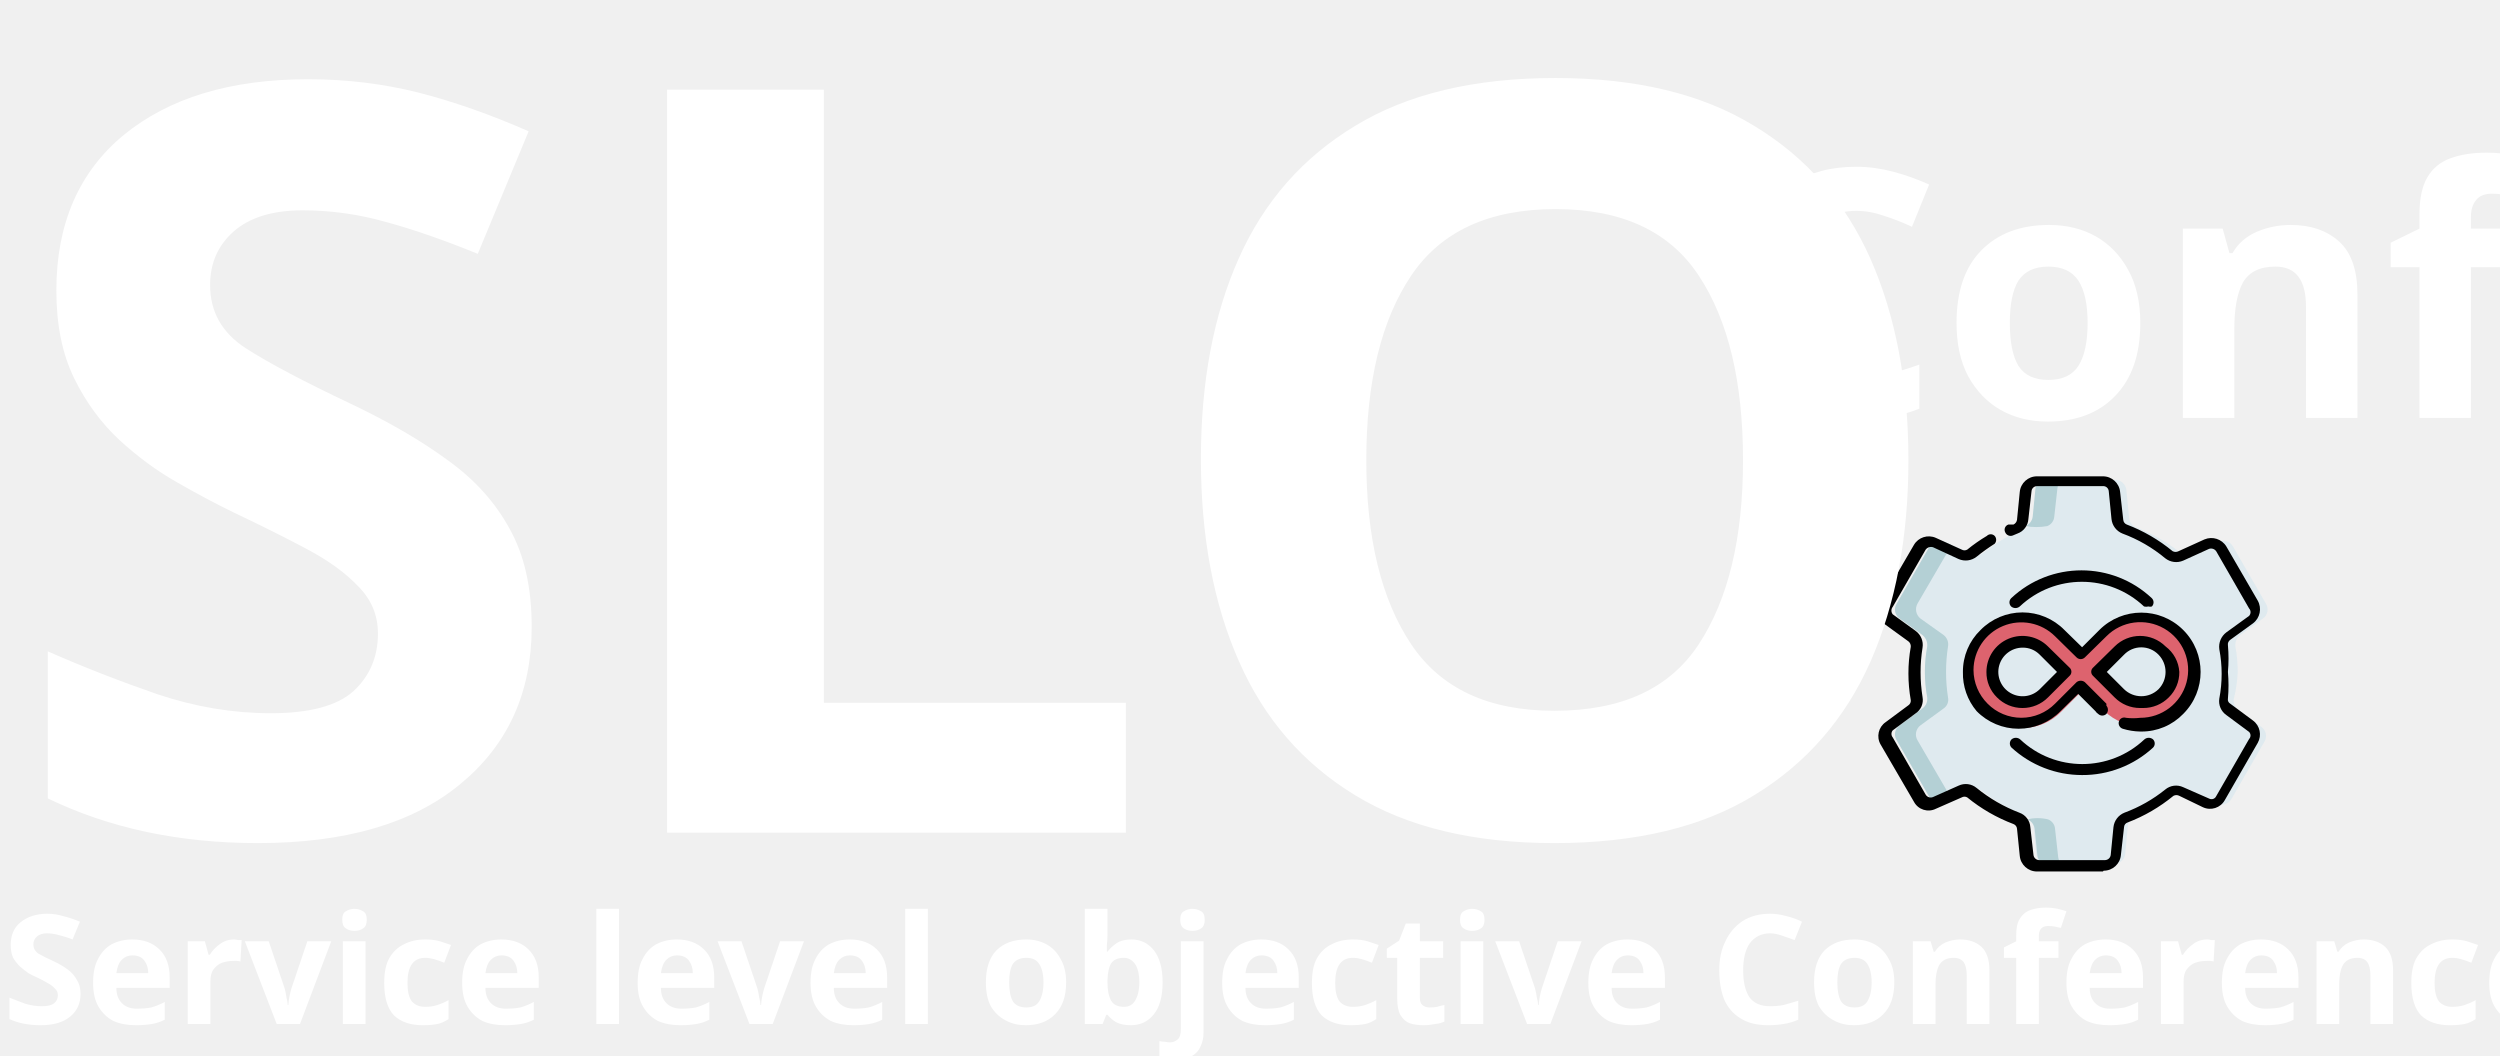
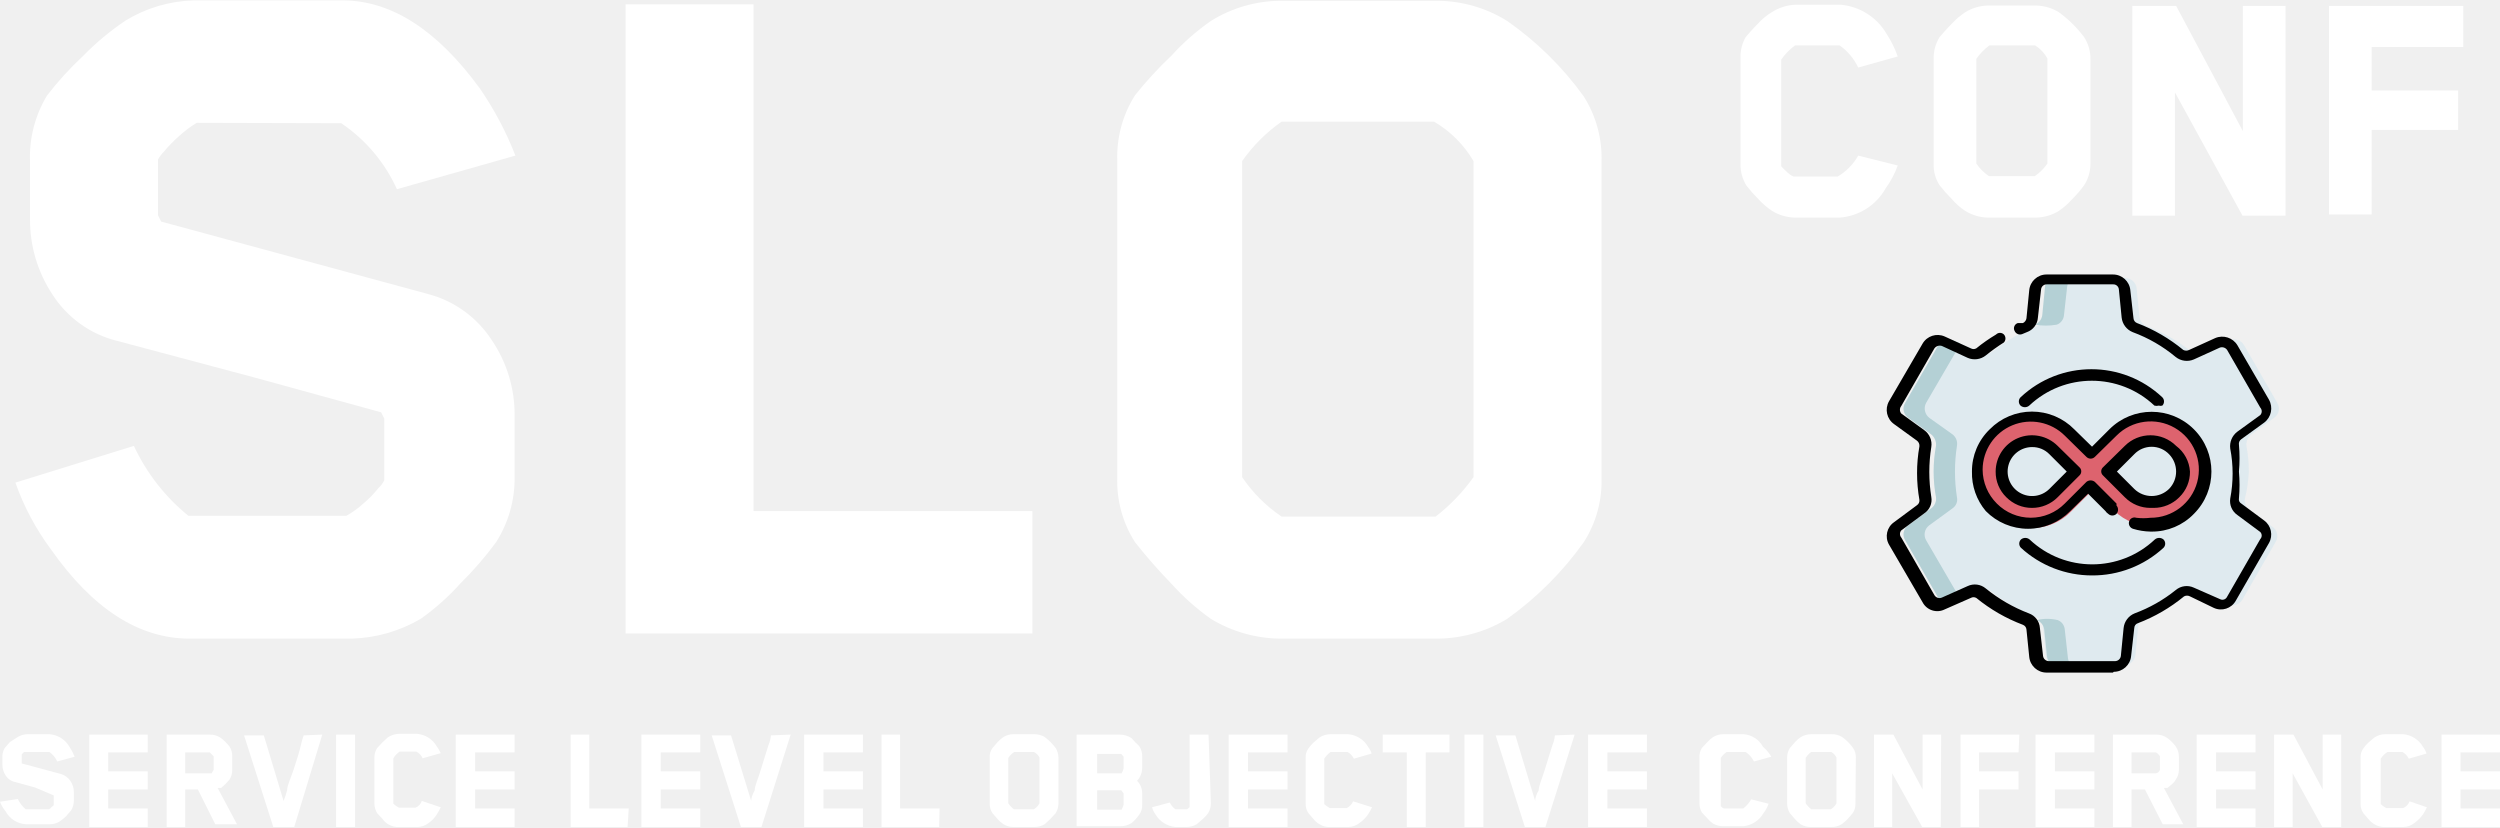
- <svg xmlns="http://www.w3.org/2000/svg" id="Layer_1" data-name="Layer 1" viewBox="0 0 63.77 26.93">
+ <svg xmlns="http://www.w3.org/2000/svg" id="Layer_1" data-name="Layer 1" viewBox="0 0 63.3 20.94">
  <defs>
-     <style>.cls-1{fill:#dfeaef;}.cls-2{fill:#b4d0d5;}.cls-3{fill:#dd636e;}.cls-4{font-size:26.54px;}.cls-4,.cls-5,.cls-6{fill:#fff;font-family:BlenderPro-Heavy, Blender Pro;font-weight:800;}.cls-5{font-size:8.85px;}.cls-6{font-size:3.87px;}</style>
+     <style>.cls-1{fill:#dfeaef;}.cls-2{fill:#b4d0d5;}.cls-3{fill:#dd636e;}.cls-4{fill:#fff;}</style>
  </defs>
-   <path class="cls-1" d="M61.49,17a3.49,3.49,0,0,0-.06-.65.33.33,0,0,1,.12-.29l.58-.42a.28.28,0,0,0,.08-.38l-.84-1.46a.29.29,0,0,0-.37-.12l-.66.29a.27.27,0,0,1-.3,0,4.1,4.1,0,0,0-1.13-.65.3.3,0,0,1-.19-.24l-.07-.72a.29.29,0,0,0-.29-.26H56.67a.29.29,0,0,0-.29.26l-.07.72a.3.3,0,0,1-.19.24,4.1,4.1,0,0,0-1.13.65.27.27,0,0,1-.3,0L54,13.68a.29.29,0,0,0-.37.12l-.84,1.46a.28.28,0,0,0,.08.38l.58.42a.33.33,0,0,1,.12.29,3.55,3.55,0,0,0,0,1.3.3.3,0,0,1-.12.28l-.58.43a.28.28,0,0,0-.08.38l.84,1.46a.29.29,0,0,0,.37.12l.66-.29a.27.27,0,0,1,.3,0,4.37,4.37,0,0,0,1.13.65.3.3,0,0,1,.19.24l.07.72a.29.29,0,0,0,.29.26h1.69a.29.29,0,0,0,.29-.26l.07-.72a.3.3,0,0,1,.19-.24A4.37,4.37,0,0,0,60,20.07a.27.27,0,0,1,.3,0l.66.29a.29.29,0,0,0,.37-.12l.84-1.46a.28.28,0,0,0-.08-.38l-.58-.43a.3.3,0,0,1-.12-.28A3.49,3.49,0,0,0,61.49,17Z" transform="translate(-4.41 0.14)" />
-   <path class="cls-2" d="M57.18,12.06a.29.29,0,0,0-.29.26l-.08.72a.28.28,0,0,1-.18.24,1.62,1.62,0,0,1-.56,0l0,0a.3.3,0,0,0,.19-.24l.07-.72a.29.29,0,0,1,.29-.26Z" transform="translate(-4.41 0.14)" />
-   <path class="cls-2" d="M54.17,20.2l-.85-1.46a.29.29,0,0,1,.08-.38l.59-.43a.27.27,0,0,0,.11-.28,4.25,4.25,0,0,1,0-1.3.3.3,0,0,0-.11-.29l-.59-.42a.3.3,0,0,1-.08-.38l.85-1.46,0-.05L54,13.68a.29.29,0,0,0-.37.12l-.84,1.46a.28.28,0,0,0,.08.38l.58.42a.33.33,0,0,1,.12.29,3.55,3.55,0,0,0,0,1.3.3.3,0,0,1-.12.28l-.58.43a.28.28,0,0,0-.08.38l.84,1.46a.29.29,0,0,0,.37.12l.17-.08,0,0Z" transform="translate(-4.41 0.14)" />
-   <path class="cls-2" d="M57.18,21.94h-.51a.29.29,0,0,1-.29-.26L56.31,21a.3.3,0,0,0-.19-.24h0a1.15,1.15,0,0,1,.53,0,.28.28,0,0,1,.18.24l.08.72a.29.29,0,0,0,.29.26Z" transform="translate(-4.41 0.14)" />
-   <path class="cls-3" d="M60,16a1.38,1.38,0,0,0-1.94,0l-.54.55L57,16A1.38,1.38,0,0,0,55,16a1.35,1.35,0,0,0-.4,1,1.37,1.37,0,0,0,.4,1A1.38,1.38,0,0,0,57,18l.55-.55.54.55A1.38,1.38,0,0,0,60,18,1.38,1.38,0,0,0,60,16Zm-3.45,1.52a.78.78,0,0,1-1.1,0,.8.8,0,0,1,0-1.1.79.79,0,0,1,.55-.22.77.77,0,0,1,.55.22l.54.55Zm3,0a.78.78,0,0,1-1.1,0L57.94,17l.54-.55a.78.78,0,0,1,1.1,0,.8.8,0,0,1,0,1.1Z" transform="translate(-4.41 0.14)" />
-   <path d="M58.05,22.09H56.37a.44.44,0,0,1-.44-.4L55.86,21a.14.14,0,0,0-.09-.12,4.22,4.22,0,0,1-1.18-.68.14.14,0,0,0-.14,0l-.66.29a.42.42,0,0,1-.56-.18l-.85-1.46a.43.43,0,0,1,.13-.57l.58-.43a.14.14,0,0,0,.06-.13,3.91,3.91,0,0,1-.06-.68,3.82,3.82,0,0,1,.06-.68.16.16,0,0,0-.06-.14l-.58-.42a.44.44,0,0,1-.13-.58l.85-1.46a.44.44,0,0,1,.56-.18l.66.3a.14.14,0,0,0,.14,0,4.1,4.1,0,0,1,.5-.35.14.14,0,0,1,.2,0,.15.15,0,0,1,0,.2,4.84,4.84,0,0,0-.46.33.45.45,0,0,1-.46.06l-.65-.3a.17.17,0,0,0-.19.06l-.84,1.46a.15.15,0,0,0,0,.19l.58.42a.44.44,0,0,1,.18.43,4,4,0,0,0,0,1.26.41.41,0,0,1-.18.42l-.58.43a.14.14,0,0,0,0,.18l.84,1.46a.15.15,0,0,0,.19.06l.65-.29a.43.43,0,0,1,.46.06,4,4,0,0,0,1.09.63.42.42,0,0,1,.28.37l.08.71a.15.15,0,0,0,.14.13h1.68a.15.15,0,0,0,.15-.13l.07-.71a.45.45,0,0,1,.28-.37A3.7,3.7,0,0,0,59.64,20a.43.43,0,0,1,.46-.06l.66.29a.13.13,0,0,0,.18-.06l.84-1.46a.13.13,0,0,0,0-.18l-.58-.43a.43.43,0,0,1-.18-.42,3.34,3.34,0,0,0,0-1.26.46.46,0,0,1,.18-.43l.58-.42a.14.14,0,0,0,0-.19l-.84-1.46a.16.16,0,0,0-.18-.06l-.66.3a.45.45,0,0,1-.46-.06,3.7,3.7,0,0,0-1.09-.63.45.45,0,0,1-.28-.37l-.07-.71a.14.14,0,0,0-.15-.13H56.37a.14.14,0,0,0-.14.13l-.08.71a.42.42,0,0,1-.28.37l-.12.05a.15.15,0,0,1-.19-.08.14.14,0,0,1,.08-.2l.13,0a.16.16,0,0,0,.09-.12l.07-.71a.44.44,0,0,1,.44-.4h1.68a.44.44,0,0,1,.44.4l.08.71a.14.14,0,0,0,.09.12,4.16,4.16,0,0,1,1.17.68.16.16,0,0,0,.15,0l.66-.3a.45.45,0,0,1,.56.18L62,15.18a.45.45,0,0,1-.12.58l-.58.42a.14.14,0,0,0-.06.14,3.82,3.82,0,0,1,0,.68,3.89,3.89,0,0,1,0,.68.12.12,0,0,0,.06.13l.58.43a.44.44,0,0,1,.12.57l-.84,1.46a.43.43,0,0,1-.56.18L60,20.16a.16.16,0,0,0-.15,0,4.16,4.16,0,0,1-1.17.68.13.13,0,0,0-.09.12l-.08.71a.44.44,0,0,1-.44.4Z" transform="translate(-4.41 0.14)" />
-   <path d="M59,18.52a1.62,1.62,0,0,1-.44-.07.15.15,0,0,1-.1-.19.14.14,0,0,1,.18-.09,1.49,1.49,0,0,0,.36,0,1.22,1.22,0,1,0-.86-2.08l-.55.54a.15.15,0,0,1-.21,0l-.55-.54a1.22,1.22,0,0,0-2.08.86,1.22,1.22,0,0,0,.36.86,1.21,1.21,0,0,0,1.72,0l.55-.55a.17.17,0,0,1,.21,0l.55.55,0,.05a.16.16,0,0,1,0,.21.15.15,0,0,1-.21,0,.23.23,0,0,1-.07-.07l-.44-.44-.45.44a1.5,1.5,0,0,1-2.14,0A1.49,1.49,0,0,1,54.48,17a1.47,1.47,0,0,1,.45-1.07,1.5,1.5,0,0,1,2.14,0l.45.44.44-.44a1.51,1.51,0,0,1,2.14,2.14,1.47,1.47,0,0,1-1.07.45Zm-3-.6a.91.91,0,0,1-.65-.27.89.89,0,0,1-.27-.65.92.92,0,0,1,1.57-.65l.55.54a.14.14,0,0,1,0,.21l-.55.55a.91.91,0,0,1-.65.27Zm0-1.54a.62.62,0,1,0,.44,1.06l.44-.44-.44-.44a.6.6,0,0,0-.44-.18Zm3,1.54a.91.91,0,0,1-.65-.27l-.55-.55a.14.14,0,0,1,0-.21l.55-.54a.92.92,0,0,1,1.3,0A.88.88,0,0,1,60,17a.89.89,0,0,1-.27.65.91.91,0,0,1-.65.27ZM58.15,17l.44.44a.63.63,0,0,0,.88,0,.63.63,0,0,0,0-.88.61.61,0,0,0-.88,0Zm1.43.55Z" transform="translate(-4.41 0.14)" />
-   <path d="M59.21,15.33a.21.21,0,0,1-.11,0,2.31,2.31,0,0,0-3.17,0,.17.17,0,0,1-.22,0,.15.15,0,0,1,0-.21,2.62,2.62,0,0,1,3.59,0,.15.15,0,0,1,0,.21A.16.16,0,0,1,59.21,15.33Z" transform="translate(-4.41 0.14)" />
-   <path d="M57.52,19.63a2.66,2.66,0,0,1-1.8-.7.15.15,0,0,1,0-.21.17.17,0,0,1,.22,0,2.31,2.31,0,0,0,3.17,0,.17.17,0,0,1,.22,0,.15.15,0,0,1,0,.21A2.65,2.65,0,0,1,57.52,19.63Z" transform="translate(-4.41 0.14)" />
-   <text class="cls-4" transform="translate(0 21.24)">SLO</text>
-   <text class="cls-5" transform="translate(43.88 10.66)">Conf</text>
-   <text class="cls-6" transform="translate(0.07 26.12)">Service level objective Conference</text>
+   <path class="cls-1" d="M61.49,17a3.49,3.49,0,0,0-.06-.65.33.33,0,0,1,.12-.29l.58-.42a.28.28,0,0,0,.08-.38l-.84-1.46a.29.29,0,0,0-.37-.12l-.66.29a.27.27,0,0,1-.3,0,4.1,4.1,0,0,0-1.13-.65.3.3,0,0,1-.19-.24l-.07-.72a.29.29,0,0,0-.29-.26H56.67a.29.29,0,0,0-.29.26l-.07.72a.3.3,0,0,1-.19.24,4.1,4.1,0,0,0-1.13.65.27.27,0,0,1-.3,0L54,13.68a.29.29,0,0,0-.37.12l-.84,1.46a.28.28,0,0,0,.08.38l.58.42a.33.33,0,0,1,.12.29,3.55,3.55,0,0,0,0,1.3.3.3,0,0,1-.12.28l-.58.43a.28.28,0,0,0-.08.38l.84,1.46a.29.29,0,0,0,.37.12l.66-.29a.27.27,0,0,1,.3,0,4.37,4.37,0,0,0,1.13.65.3.3,0,0,1,.19.24l.07.72a.29.29,0,0,0,.29.26h1.69a.29.29,0,0,0,.29-.26l.07-.72a.3.3,0,0,1,.19-.24A4.37,4.37,0,0,0,60,20.07a.27.27,0,0,1,.3,0l.66.29a.29.29,0,0,0,.37-.12l.84-1.46a.28.28,0,0,0-.08-.38l-.58-.43a.3.3,0,0,1-.12-.28A3.49,3.49,0,0,0,61.49,17Z" transform="translate(-4.55 -5.06)" />
+   <path class="cls-2" d="M57.18,12.06a.29.29,0,0,0-.29.26l-.08.72a.28.28,0,0,1-.18.24,1.62,1.62,0,0,1-.56,0l0,0a.3.3,0,0,0,.19-.24l.07-.72a.29.29,0,0,1,.29-.26Z" transform="translate(-4.55 -5.06)" />
+   <path class="cls-2" d="M54.17,20.2l-.85-1.46a.29.29,0,0,1,.08-.38l.59-.43a.27.27,0,0,0,.11-.28,4.25,4.25,0,0,1,0-1.3.3.3,0,0,0-.11-.29l-.59-.42a.3.3,0,0,1-.08-.38l.85-1.46,0-.05L54,13.68a.29.29,0,0,0-.37.12l-.84,1.46a.28.28,0,0,0,.08.38l.58.42a.33.33,0,0,1,.12.29,3.55,3.55,0,0,0,0,1.3.3.3,0,0,1-.12.28l-.58.43a.28.28,0,0,0-.08.38l.84,1.46a.29.29,0,0,0,.37.12l.17-.08,0,0Z" transform="translate(-4.55 -5.06)" />
+   <path class="cls-2" d="M57.18,21.94h-.51a.29.29,0,0,1-.29-.26L56.31,21a.3.3,0,0,0-.19-.24h0a1.15,1.15,0,0,1,.53,0,.28.28,0,0,1,.18.24l.08.72a.29.29,0,0,0,.29.26Z" transform="translate(-4.55 -5.06)" />
+   <path class="cls-3" d="M60,16a1.38,1.38,0,0,0-1.94,0l-.54.55L57,16A1.38,1.38,0,0,0,55,16a1.35,1.35,0,0,0-.4,1,1.37,1.37,0,0,0,.4,1A1.38,1.38,0,0,0,57,18l.55-.55.54.55A1.38,1.38,0,0,0,60,18,1.38,1.38,0,0,0,60,16Zm-3.45,1.52a.78.78,0,0,1-1.1,0,.8.8,0,0,1,0-1.1.79.79,0,0,1,.55-.22.77.77,0,0,1,.55.22l.54.55Zm3,0a.78.78,0,0,1-1.1,0L57.94,17l.54-.55a.78.78,0,0,1,1.1,0,.8.8,0,0,1,0,1.1Z" transform="translate(-4.55 -5.06)" />
+   <path d="M58.05,22.09H56.37a.44.44,0,0,1-.44-.4L55.86,21a.14.14,0,0,0-.09-.12,4.22,4.22,0,0,1-1.18-.68.14.14,0,0,0-.14,0l-.66.29a.42.42,0,0,1-.56-.18l-.85-1.46a.43.43,0,0,1,.13-.57l.58-.43a.14.14,0,0,0,.06-.13,3.91,3.91,0,0,1-.06-.68,3.82,3.82,0,0,1,.06-.68.16.16,0,0,0-.06-.14l-.58-.42a.44.44,0,0,1-.13-.58l.85-1.46a.44.44,0,0,1,.56-.18l.66.3a.14.14,0,0,0,.14,0,4.1,4.1,0,0,1,.5-.35.14.14,0,0,1,.2,0,.15.15,0,0,1,0,.2,4.84,4.84,0,0,0-.46.33.45.45,0,0,1-.46.06l-.65-.3a.17.17,0,0,0-.19.06l-.84,1.46a.15.15,0,0,0,0,.19l.58.42a.44.44,0,0,1,.18.43,4,4,0,0,0,0,1.26.41.41,0,0,1-.18.42l-.58.43a.14.14,0,0,0,0,.18l.84,1.46a.15.15,0,0,0,.19.06l.65-.29a.43.43,0,0,1,.46.06,4,4,0,0,0,1.09.63.42.42,0,0,1,.28.37l.08.71a.15.15,0,0,0,.14.13h1.68a.15.15,0,0,0,.15-.13l.07-.71a.45.45,0,0,1,.28-.37A3.7,3.7,0,0,0,59.64,20a.43.43,0,0,1,.46-.06l.66.29a.13.13,0,0,0,.18-.06l.84-1.46a.13.13,0,0,0,0-.18l-.58-.43a.43.43,0,0,1-.18-.42,3.34,3.34,0,0,0,0-1.26.46.46,0,0,1,.18-.43l.58-.42a.14.14,0,0,0,0-.19l-.84-1.46a.16.16,0,0,0-.18-.06l-.66.3a.45.45,0,0,1-.46-.06,3.7,3.7,0,0,0-1.09-.63.45.45,0,0,1-.28-.37l-.07-.71a.14.14,0,0,0-.15-.13H56.37a.14.14,0,0,0-.14.13l-.08.71a.42.42,0,0,1-.28.37l-.12.05a.15.15,0,0,1-.19-.08.14.14,0,0,1,.08-.2l.13,0a.16.16,0,0,0,.09-.12l.07-.71a.44.44,0,0,1,.44-.4h1.68a.44.44,0,0,1,.44.4l.08.71a.14.14,0,0,0,.09.12,4.16,4.16,0,0,1,1.17.68.16.16,0,0,0,.15,0l.66-.3a.45.45,0,0,1,.56.18L62,15.18a.45.45,0,0,1-.12.58l-.58.42a.14.14,0,0,0-.06.14,3.82,3.82,0,0,1,0,.68,3.89,3.89,0,0,1,0,.68.12.12,0,0,0,.06.13l.58.43a.44.44,0,0,1,.12.57l-.84,1.46a.43.43,0,0,1-.56.18L60,20.16a.16.16,0,0,0-.15,0,4.16,4.16,0,0,1-1.17.68.13.13,0,0,0-.09.12l-.08.71a.44.44,0,0,1-.44.4Z" transform="translate(-4.55 -5.06)" />
+   <path d="M59,18.52a1.62,1.62,0,0,1-.44-.07.15.15,0,0,1-.1-.19.14.14,0,0,1,.18-.09,1.49,1.49,0,0,0,.36,0,1.22,1.22,0,1,0-.86-2.08l-.55.54a.15.15,0,0,1-.21,0l-.55-.54a1.22,1.22,0,0,0-2.08.86,1.22,1.22,0,0,0,.36.86,1.21,1.21,0,0,0,1.72,0l.55-.55a.17.17,0,0,1,.21,0l.55.55,0,.05a.16.16,0,0,1,0,.21.15.15,0,0,1-.21,0,.23.23,0,0,1-.07-.07l-.44-.44-.45.44a1.5,1.5,0,0,1-2.14,0A1.49,1.49,0,0,1,54.48,17a1.47,1.47,0,0,1,.45-1.07,1.5,1.5,0,0,1,2.14,0l.45.44.44-.44a1.51,1.51,0,0,1,2.14,2.14,1.47,1.47,0,0,1-1.07.45Zm-3-.6a.91.91,0,0,1-.65-.27.89.89,0,0,1-.27-.65.92.92,0,0,1,1.57-.65l.55.54a.14.14,0,0,1,0,.21l-.55.55a.91.91,0,0,1-.65.27Zm0-1.54a.62.62,0,1,0,.44,1.06l.44-.44-.44-.44a.6.6,0,0,0-.44-.18Zm3,1.54a.91.91,0,0,1-.65-.27l-.55-.55a.14.14,0,0,1,0-.21l.55-.54a.92.92,0,0,1,1.3,0A.88.88,0,0,1,60,17a.89.89,0,0,1-.27.65.91.91,0,0,1-.65.27ZM58.15,17l.44.44a.63.63,0,0,0,.88,0,.63.63,0,0,0,0-.88.61.61,0,0,0-.88,0Zm1.43.55Z" transform="translate(-4.55 -5.06)" />
+   <path d="M59.21,15.33a.21.21,0,0,1-.11,0,2.31,2.31,0,0,0-3.17,0,.17.17,0,0,1-.22,0,.15.15,0,0,1,0-.21,2.62,2.62,0,0,1,3.59,0,.15.15,0,0,1,0,.21A.16.16,0,0,1,59.21,15.33Z" transform="translate(-4.55 -5.06)" />
+   <path d="M57.52,19.63a2.66,2.66,0,0,1-1.8-.7.15.15,0,0,1,0-.21.17.17,0,0,1,.22,0,2.31,2.31,0,0,0,3.17,0,.17.17,0,0,1,.22,0,.15.15,0,0,1,0,.21A2.65,2.65,0,0,1,57.52,19.63Z" transform="translate(-4.55 -5.06)" />
+   <path class="cls-4" d="M9.53,8.17a2.93,2.93,0,0,0-.44.33,3.5,3.5,0,0,0-.39.4.86.86,0,0,0-.15.2v1.41l.08.16,6.74,1.83A2.76,2.76,0,0,1,17,13.67a3.35,3.35,0,0,1,.58,1.91v1.56a3,3,0,0,1-.47,1.65,8.84,8.84,0,0,1-.91,1.05,6,6,0,0,1-1,.89,3.65,3.65,0,0,1-1.75.5H9.35c-1.28,0-2.45-.75-3.51-2.26a6.41,6.41,0,0,1-.9-1.69l3-.93a5,5,0,0,0,1.38,1.77h4a2.37,2.37,0,0,0,.43-.31,2.72,2.72,0,0,0,.38-.39.68.68,0,0,0,.15-.2V15.66l-.08-.16L11,14.62l-3.49-.93a2.72,2.72,0,0,1-1.63-1.17,3.42,3.42,0,0,1-.57-1.91V9.15a3,3,0,0,1,.43-1.67,8.25,8.25,0,0,1,.91-1,6.84,6.84,0,0,1,1.08-.9,3.49,3.49,0,0,1,1.72-.51h3.77c1.24,0,2.4.75,3.48,2.23A8.29,8.29,0,0,1,17.6,9l-3,.85a4,4,0,0,0-1.41-1.67Z" transform="translate(-4.55 -5.06)" />
+   <path class="cls-4" d="M30.69,21.1H20.39V5.17h3.24V18h7.06Z" transform="translate(-4.55 -5.06)" />
+   <path class="cls-4" d="M45.1,17.14a2.86,2.86,0,0,1-.45,1.65,8.3,8.3,0,0,1-1.94,1.94,3.45,3.45,0,0,1-1.75.5h-4a3.45,3.45,0,0,1-1.75-.5,6.07,6.07,0,0,1-1-.89,13.56,13.56,0,0,1-.92-1.05,2.86,2.86,0,0,1-.45-1.65v-8a2.91,2.91,0,0,1,.45-1.67,9.73,9.73,0,0,1,.92-1,5.91,5.91,0,0,1,1-.88,3.37,3.37,0,0,1,1.75-.51h4a3.37,3.37,0,0,1,1.75.51,8.1,8.1,0,0,1,1.94,1.91,2.91,2.91,0,0,1,.45,1.67Zm-3.24,0v-8a2.79,2.79,0,0,0-1-1H37a4.09,4.09,0,0,0-1,1v8a3.71,3.71,0,0,0,1,1h3.9A4.78,4.78,0,0,0,41.86,17.14Z" transform="translate(-4.55 -5.06)" />
+   <path class="cls-4" d="M52.6,6.49l-1,.28a1.43,1.43,0,0,0-.47-.56H50a1.49,1.49,0,0,0-.35.36V9.21a.25.25,0,0,1,0,.06,1.56,1.56,0,0,0,.13.13.59.59,0,0,0,.18.13h1.12A1.42,1.42,0,0,0,51.6,9l1,.25a2.23,2.23,0,0,1-.3.57,1.46,1.46,0,0,1-1.17.75H50a1.14,1.14,0,0,1-.58-.17,1.81,1.81,0,0,1-.34-.29,3.92,3.92,0,0,1-.31-.35,1,1,0,0,1-.15-.55V6.53A1,1,0,0,1,48.75,6c.07-.08.17-.2.31-.34a1.55,1.55,0,0,1,.35-.29A1.2,1.2,0,0,1,50,5.18h1.16a1.5,1.5,0,0,1,1.16.74A2.57,2.57,0,0,1,52.6,6.49Z" transform="translate(-4.55 -5.06)" />
+   <path class="cls-4" d="M57.48,9.21a1,1,0,0,1-.16.54,2.76,2.76,0,0,1-.31.36,1.82,1.82,0,0,1-.33.29,1.14,1.14,0,0,1-.58.17H54.89a1.14,1.14,0,0,1-.58-.17,1.6,1.6,0,0,1-.34-.3,3.72,3.72,0,0,1-.31-.35.93.93,0,0,1-.15-.54V6.54A1,1,0,0,1,53.66,6c.07-.08.17-.2.31-.34a1.81,1.81,0,0,1,.34-.29,1.14,1.14,0,0,1,.58-.17H56.1a1.14,1.14,0,0,1,.58.17,3,3,0,0,1,.64.63,1,1,0,0,1,.16.56Zm-1.09,0V6.54a.9.9,0,0,0-.31-.33H54.92a1.52,1.52,0,0,0-.33.34V9.2a1.19,1.19,0,0,0,.32.32h1.16A1.21,1.21,0,0,0,56.39,9.2Z" transform="translate(-4.55 -5.06)" />
+   <path class="cls-4" d="M62.42,10.52H61.33L59.62,7.4v3.12H58.54V5.21h1.11l1.69,3.17V5.21h1.08Z" transform="translate(-4.55 -5.06)" />
+   <path class="cls-4" d="M66.92,6.25H64.6v1.1h2.19v1H64.6v2.14H63.52V5.21h3.4Z" transform="translate(-4.55 -5.06)" />
+   <path class="cls-4" d="M5.22,24.1l-.06,0-.06.06,0,0v.23l1,.27a.44.44,0,0,1,.23.17.49.49,0,0,1,.09.28v.23a.48.48,0,0,1-.07.24l-.13.15a1.13,1.13,0,0,1-.16.13.47.47,0,0,1-.25.07H5.2a.63.63,0,0,1-.51-.33.84.84,0,0,1-.14-.24L5,25.29a.77.77,0,0,0,.2.26h.59a.13.13,0,0,0,.06-.05l.06-.05,0,0v-.25L5.44,25l-.51-.14a.37.37,0,0,1-.24-.17.5.5,0,0,1-.08-.27v-.22A.43.43,0,0,1,4.67,24l.13-.15L5,23.72a.5.5,0,0,1,.25-.07h.55a.64.64,0,0,1,.51.32,1.46,1.46,0,0,1,.13.25L6,24.34a.59.59,0,0,0-.2-.24Z" transform="translate(-4.55 -5.06)" />
+   <path class="cls-4" d="M8.29,26H6.81V23.66H8.29v.45h-1v.48h1v.46h-1v.48h1Z" transform="translate(-4.55 -5.06)" />
+   <path class="cls-4" d="M10.43,24.55a.43.43,0,0,1-.07.25l-.1.11-.11.1-.09,0,.49.92H10l-.44-.88H9.24V26H8.77V23.66H9.86a.48.48,0,0,1,.29.09,1.39,1.39,0,0,1,.21.21.44.44,0,0,1,.07.26Zm-.47,0v-.34l-.1-.1H9.24v.53h.62l.05,0Z" transform="translate(-4.55 -5.06)" />
+   <path class="cls-4" d="M12.71,23.66,12,26h-.53l-.74-2.32h.5l.5,1.66a2.12,2.12,0,0,0,.09-.27c0-.12.09-.3.17-.54s.14-.44.18-.61.07-.24.07-.24Z" transform="translate(-4.55 -5.06)" />
+   <path class="cls-4" d="M13.54,26h-.48V23.66h.48Z" transform="translate(-4.55 -5.06)" />
+   <path class="cls-4" d="M15.71,25.5h0a1.62,1.62,0,0,1-.1.18.73.73,0,0,1-.21.22.46.46,0,0,1-.29.1h-.45a.47.47,0,0,1-.28-.07.4.4,0,0,1-.14-.13l-.14-.15a.48.48,0,0,1-.07-.24V24.25A.43.43,0,0,1,14.1,24l.13-.14.14-.13a.53.53,0,0,1,.3-.09h.44a.64.64,0,0,1,.5.32,1,1,0,0,1,.1.17l-.46.13a.33.33,0,0,0-.16-.17h-.42a.52.52,0,0,0-.16.17v1.15l0,0,.06.05.08.05h.42a.27.27,0,0,0,.16-.17Z" transform="translate(-4.55 -5.06)" />
+   <path class="cls-4" d="M17.58,26H16.09V23.66h1.49v.45h-1v.48h1v.46h-1v.48h1Z" transform="translate(-4.55 -5.06)" />
+   <path class="cls-4" d="M20.44,26H19V23.66h.47v1.87h1Z" transform="translate(-4.55 -5.06)" />
+   <path class="cls-4" d="M22.28,26H20.79V23.66h1.49v.45h-1v.48h1v.46h-1v.48h1Z" transform="translate(-4.55 -5.06)" />
+   <path class="cls-4" d="M24.57,23.66,23.83,26h-.52l-.74-2.32h.49l.51,1.66q0-.11.09-.27c0-.12.09-.3.16-.54s.14-.44.19-.61a.78.78,0,0,0,.06-.24Z" transform="translate(-4.55 -5.06)" />
+   <path class="cls-4" d="M26.4,26H24.91V23.66H26.4v.45h-1v.48h1v.46h-1v.48h1Z" transform="translate(-4.55 -5.06)" />
+   <path class="cls-4" d="M28.33,26H26.87V23.66h.47v1.87h1Z" transform="translate(-4.55 -5.06)" />
+   <path class="cls-4" d="M31.35,25.41a.48.48,0,0,1-.07.24l-.14.15-.14.13a.51.51,0,0,1-.26.07h-.53a.47.47,0,0,1-.25-.07.75.75,0,0,1-.15-.13l-.13-.15a.4.4,0,0,1-.07-.24V24.24a.36.36,0,0,1,.07-.24l.13-.15a.75.75,0,0,1,.15-.13.47.47,0,0,1,.25-.07h.53a.51.51,0,0,1,.26.07,1.41,1.41,0,0,1,.28.28.48.48,0,0,1,.07.24Zm-.48,0V24.24a.32.32,0,0,0-.14-.14h-.5a.54.54,0,0,0-.15.15V25.4a.69.69,0,0,0,.14.15h.51A.41.41,0,0,0,30.87,25.4Z" transform="translate(-4.55 -5.06)" />
+   <path class="cls-4" d="M33.47,25.43a.39.39,0,0,1-.07.25,1.07,1.07,0,0,1-.2.22.52.52,0,0,1-.3.08H31.81V23.66H32.9a.53.53,0,0,1,.3.09l.1.11a.91.91,0,0,1,.1.1.44.44,0,0,1,.07.26v.28a.48.48,0,0,1-.13.33.44.44,0,0,1,.13.32ZM33,24.51v-.29l-.06-.07,0,0h-.61v.49h.62l0,0A.34.34,0,0,0,33,24.51Zm0,.92v-.28l-.06-.08,0,0h-.61v.49h.62l0,0S33,25.45,33,25.43Z" transform="translate(-4.55 -5.06)" />
+   <path class="cls-4" d="M35.21,25.41a.48.48,0,0,1-.07.24.88.88,0,0,1-.14.15l-.15.13h0a.51.51,0,0,1-.26.07h-.27a.66.66,0,0,1-.52-.33.53.53,0,0,1-.08-.17l.45-.12a.41.41,0,0,0,.14.17h.3l.06-.05,0-.07V23.66h.48Z" transform="translate(-4.55 -5.06)" />
+   <path class="cls-4" d="M37.15,26H35.66V23.66h1.49v.45h-1v.48h1v.46h-1v.48h1Z" transform="translate(-4.55 -5.06)" />
+   <path class="cls-4" d="M39.29,25.5h0a1.62,1.62,0,0,1-.1.18.92.92,0,0,1-.22.22.46.46,0,0,1-.29.1h-.44a.47.47,0,0,1-.28-.07.52.52,0,0,1-.15-.13l-.13-.15a.4.4,0,0,1-.07-.24V24.25a.36.36,0,0,1,.07-.24.89.89,0,0,1,.12-.14l.15-.13a.5.5,0,0,1,.29-.09h.44a.64.64,0,0,1,.51.32.56.56,0,0,1,.09.17l-.45.13a.38.38,0,0,0-.16-.17h-.43a.65.65,0,0,0-.16.17v1.15l0,0,.06.05.08.05h.43a.33.33,0,0,0,.16-.17Z" transform="translate(-4.55 -5.06)" />
+   <path class="cls-4" d="M41.25,24.11h-.6V26h-.48V24.11h-.61v-.45h1.69Z" transform="translate(-4.55 -5.06)" />
+   <path class="cls-4" d="M42.11,26h-.48V23.66h.48Z" transform="translate(-4.55 -5.06)" />
+   <path class="cls-4" d="M44.42,23.66,43.68,26h-.52l-.74-2.32h.5l.5,1.66q0-.11.09-.27c0-.12.09-.3.16-.54s.14-.44.19-.61a.78.78,0,0,0,.06-.24Z" transform="translate(-4.55 -5.06)" />
+   <path class="cls-4" d="M46.25,26H44.76V23.66h1.49v.45h-1v.48h1v.46h-1v.48h1Z" transform="translate(-4.55 -5.06)" />
+   <path class="cls-4" d="M49.4,24.22l-.44.12a.61.61,0,0,0-.21-.24h-.48a.54.54,0,0,0-.15.15v1.16s0,0,0,0l0,.06a.16.16,0,0,0,.08.06h.49a.77.77,0,0,0,.2-.23l.44.11a.8.8,0,0,1-.13.24.66.66,0,0,1-.51.33h-.51a.51.51,0,0,1-.26-.07.72.72,0,0,1-.14-.13l-.14-.15a.48.48,0,0,1-.06-.24V24.24a.43.43,0,0,1,.06-.24l.14-.15a.75.75,0,0,1,.15-.13.5.5,0,0,1,.25-.07h.51a.61.61,0,0,1,.5.32A1,1,0,0,1,49.4,24.22Z" transform="translate(-4.55 -5.06)" />
+   <path class="cls-4" d="M51.53,25.41a.4.4,0,0,1-.07.24l-.13.15a1.2,1.2,0,0,1-.15.13.48.48,0,0,1-.26.07H50.4a.51.51,0,0,1-.26-.07A.75.75,0,0,1,50,25.8l-.13-.15a.48.48,0,0,1-.07-.24V24.24a.43.43,0,0,1,.07-.24l.13-.15a.75.75,0,0,1,.15-.13.51.51,0,0,1,.26-.07h.52a.48.48,0,0,1,.26.07,1.18,1.18,0,0,1,.28.28.4.4,0,0,1,.07.24Zm-.48,0V24.24a.35.35,0,0,0-.13-.14h-.51a.5.5,0,0,0-.14.15V25.4a.69.69,0,0,0,.14.15h.5A.41.41,0,0,0,51.05,25.4Z" transform="translate(-4.55 -5.06)" />
+   <path class="cls-4" d="M53.69,26h-.47l-.76-1.36V26H52V23.66h.49l.74,1.39V23.66h.47Z" transform="translate(-4.55 -5.06)" />
+   <path class="cls-4" d="M55.66,24.11h-1v.48h1v.46h-1V26h-.47V23.66h1.49Z" transform="translate(-4.55 -5.06)" />
+   <path class="cls-4" d="M57.58,26H56.09V23.66h1.49v.45h-1v.48h1v.46h-1v.48h1Z" transform="translate(-4.55 -5.06)" />
+   <path class="cls-4" d="M59.72,24.55a.44.44,0,0,1-.08.25.35.35,0,0,1-.09.11l-.12.1-.09,0,.49.92h-.52l-.45-.88h-.34V26h-.47V23.66h1.09a.46.46,0,0,1,.29.09,1,1,0,0,1,.21.21.45.45,0,0,1,.08.26Zm-.48,0v-.34a.32.32,0,0,0-.1-.1h-.62v.53h.62l0,0A.13.13,0,0,0,59.24,24.55Z" transform="translate(-4.55 -5.06)" />
+   <path class="cls-4" d="M61.66,26H60.17V23.66h1.49v.45h-1v.48h1v.46h-1v.48h1Z" transform="translate(-4.55 -5.06)" />
+   <path class="cls-4" d="M63.83,26h-.48l-.75-1.36V26h-.47V23.66h.49l.74,1.39V23.66h.47Z" transform="translate(-4.55 -5.06)" />
+   <path class="cls-4" d="M66,25.5h0a1.62,1.62,0,0,1-.1.18.92.92,0,0,1-.22.22.45.45,0,0,1-.29.1h-.44a.47.47,0,0,1-.28-.07.52.52,0,0,1-.15-.13l-.13-.15a.4.4,0,0,1-.07-.24V24.25a.36.36,0,0,1,.07-.24.89.89,0,0,1,.12-.14l.15-.13a.5.5,0,0,1,.29-.09h.44a.64.64,0,0,1,.51.32.56.56,0,0,1,.09.17l-.45.13a.38.38,0,0,0-.16-.17H65a.55.55,0,0,0-.17.17v1.15l0,0,.06.05.08.05h.43a.3.3,0,0,0,.16-.17Z" transform="translate(-4.55 -5.06)" />
+   <path class="cls-4" d="M67.85,26H66.37V23.66h1.48v.45h-1v.48h1v.46h-1v.48h1Z" transform="translate(-4.55 -5.06)" />
</svg>
